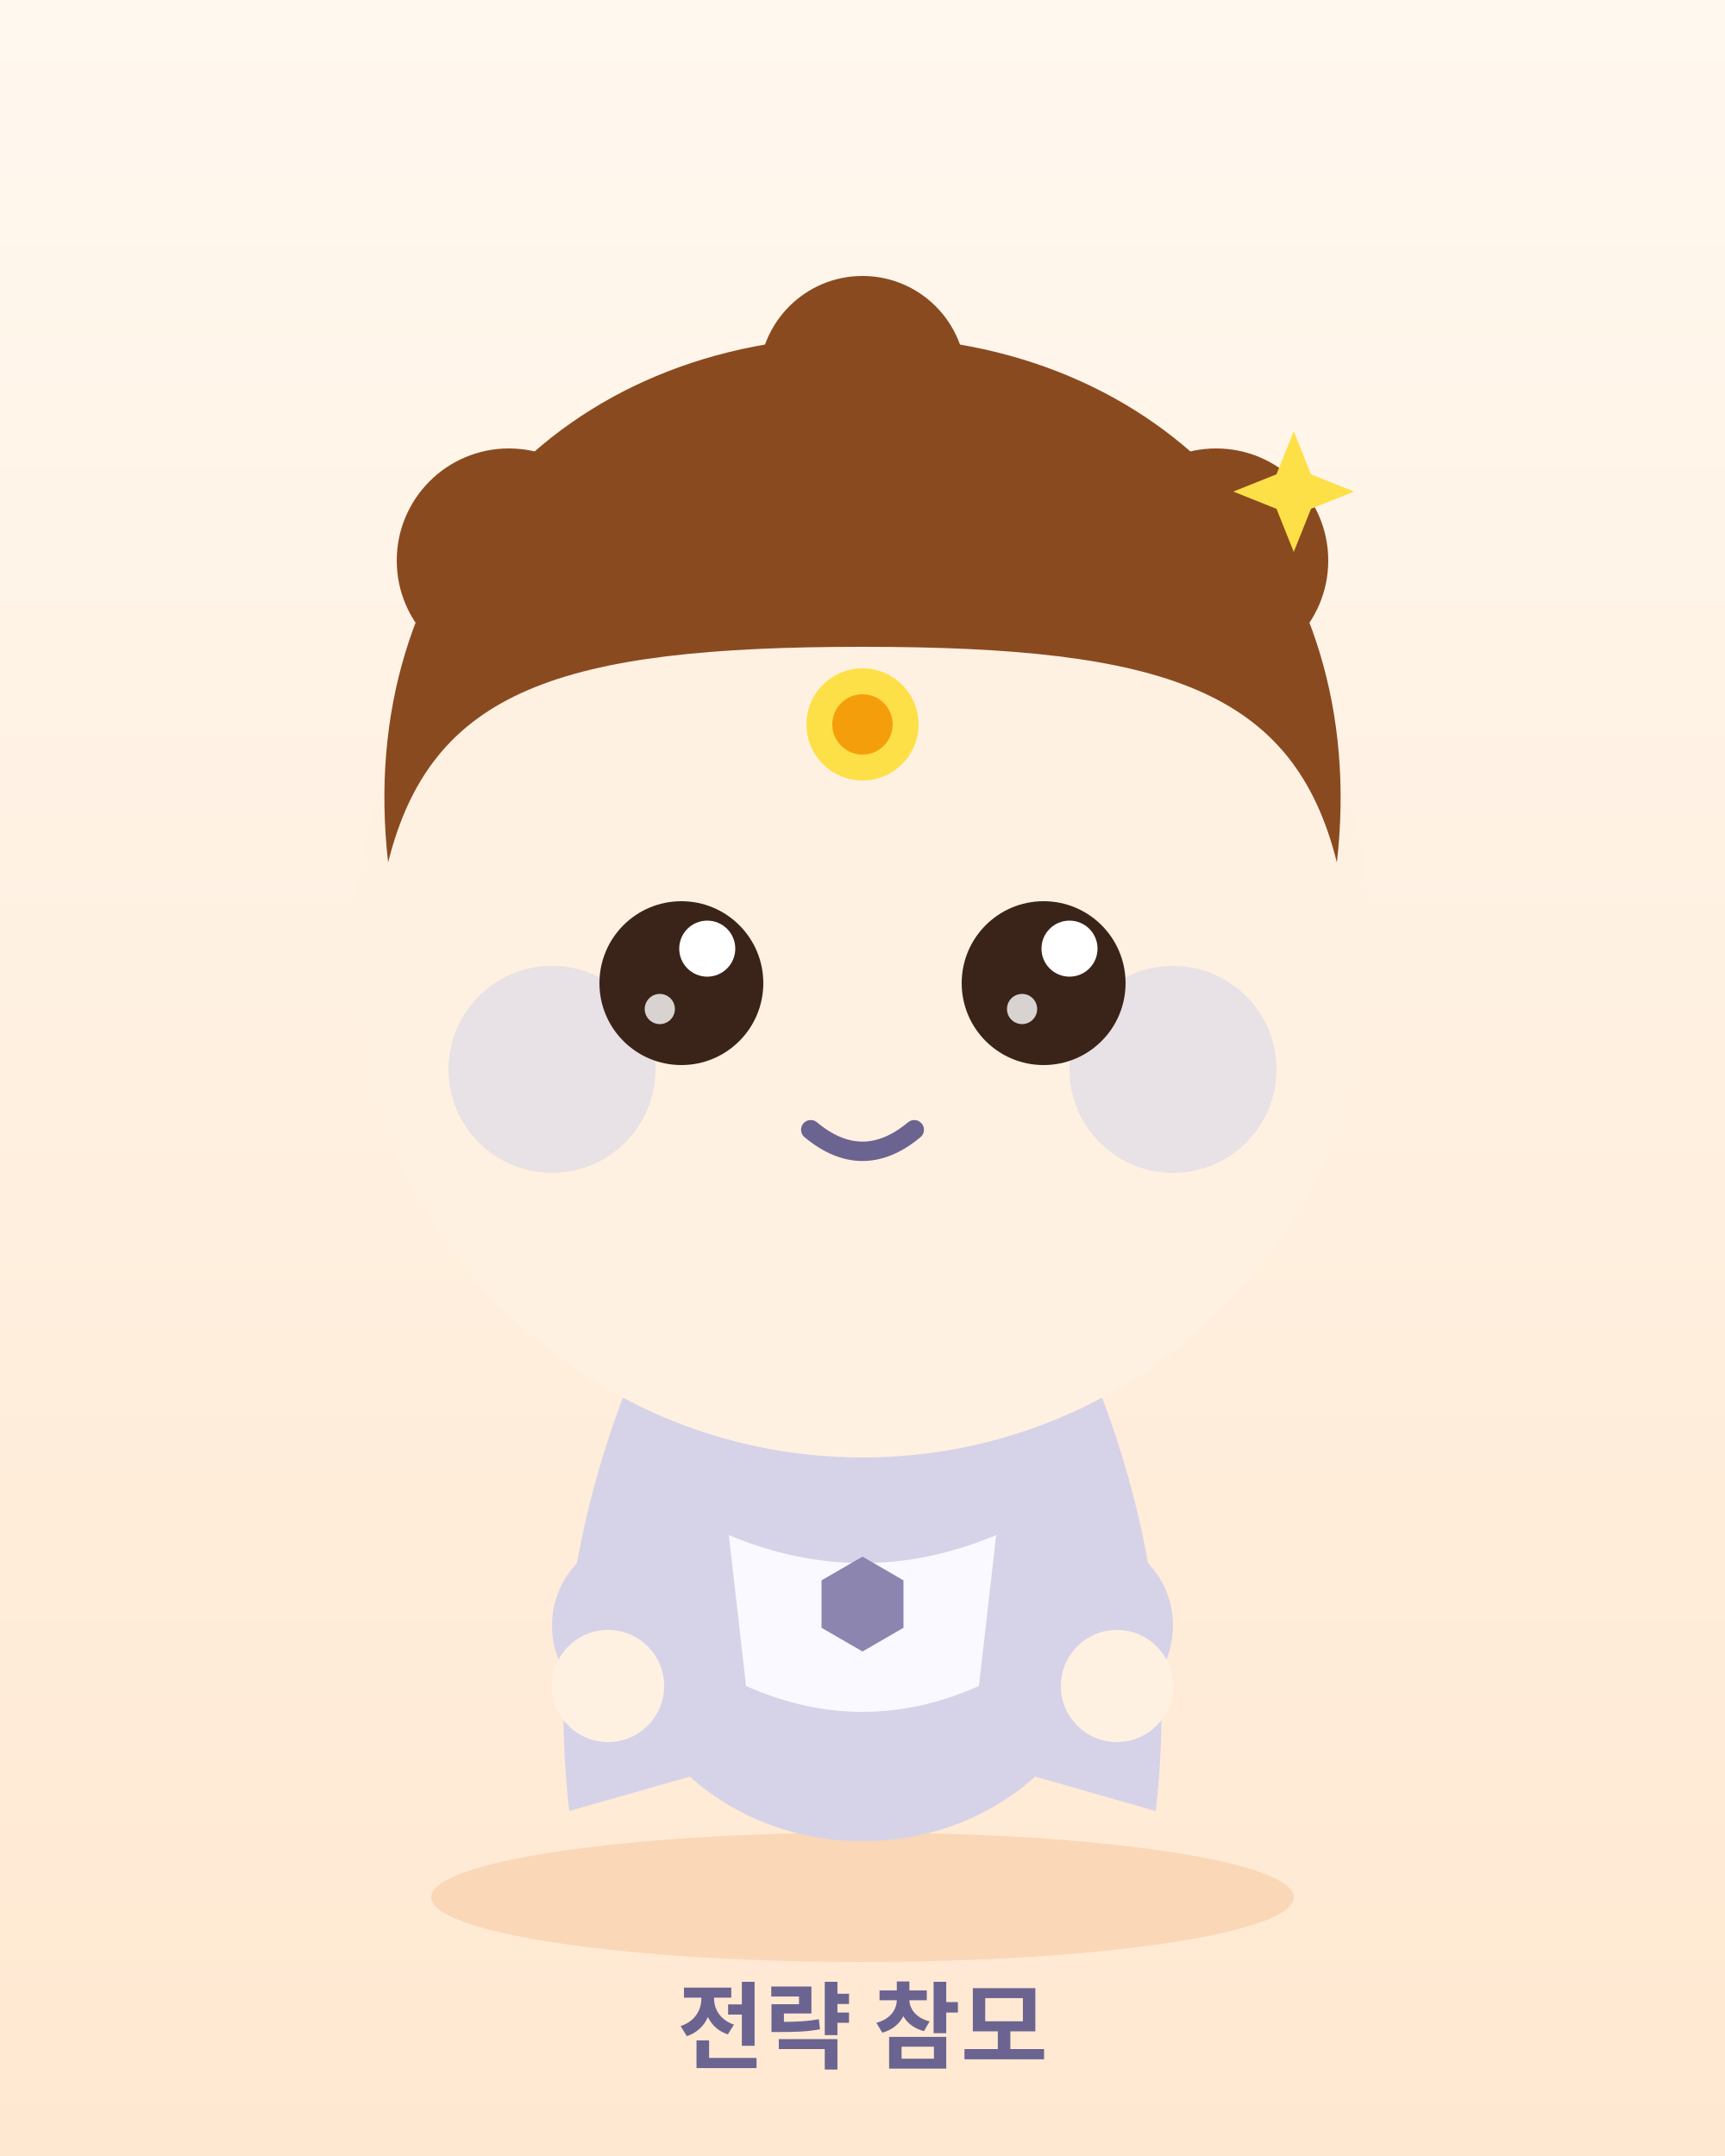
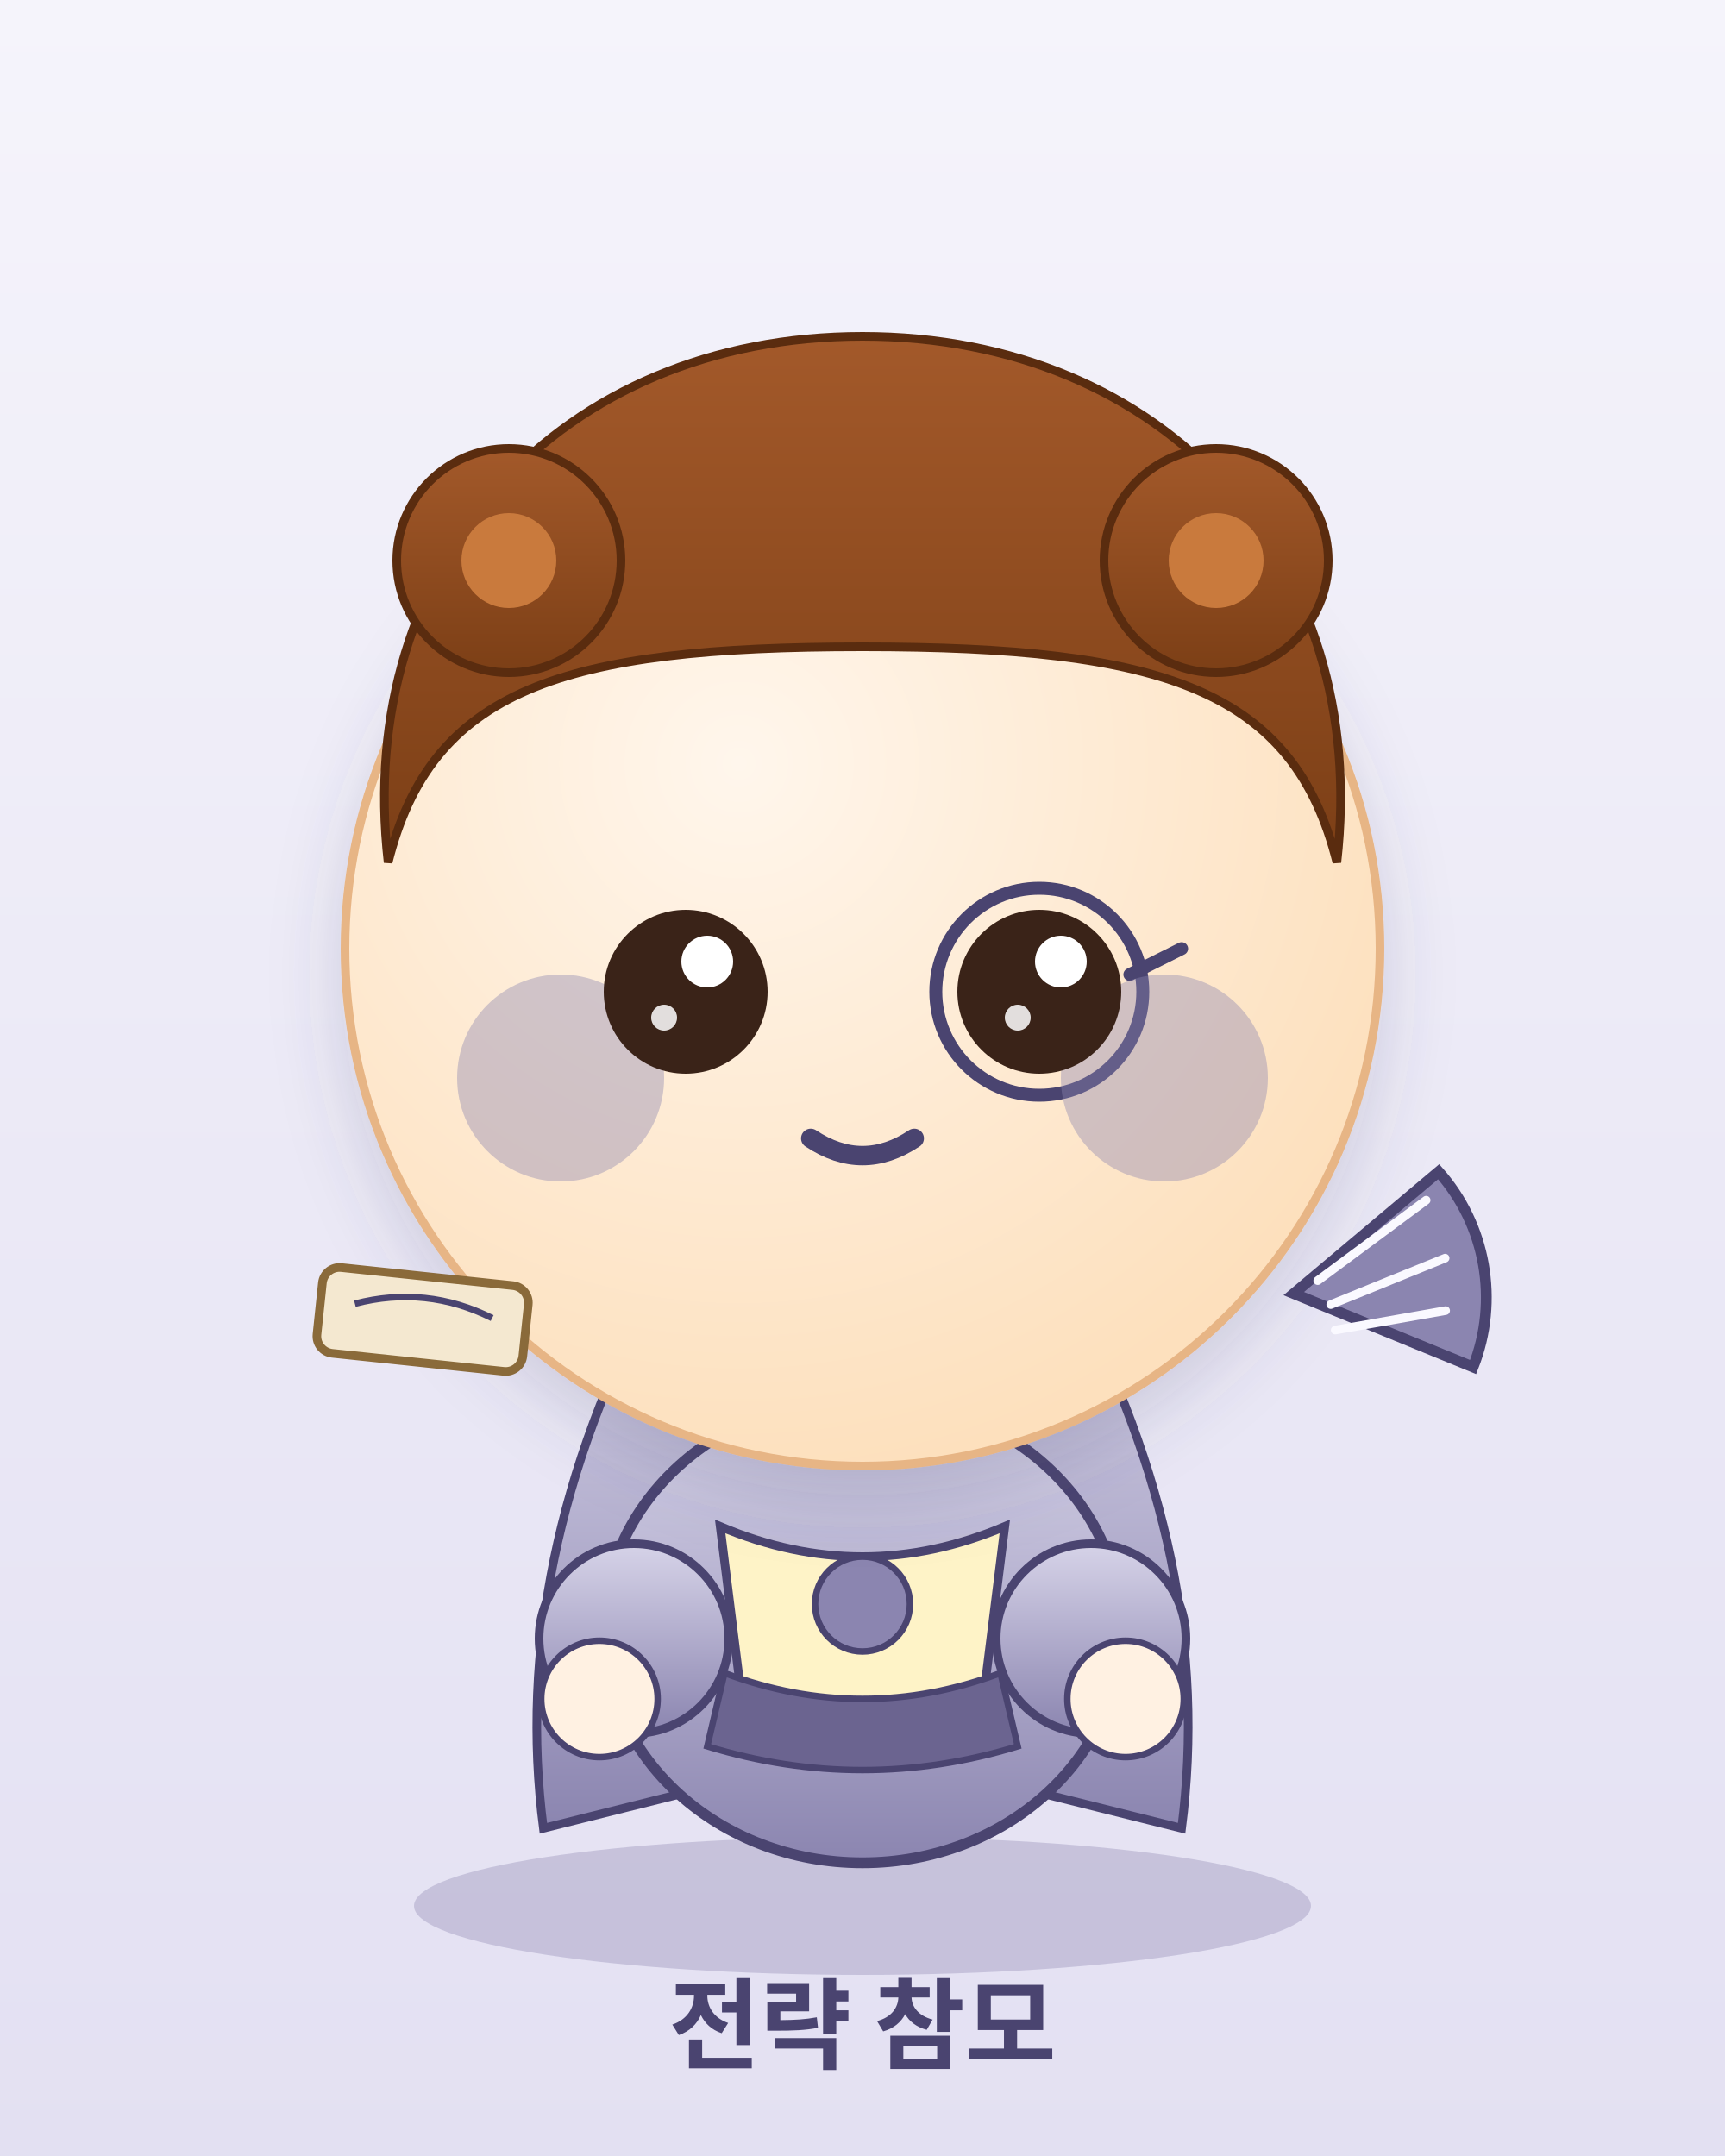
<svg xmlns="http://www.w3.org/2000/svg" width="400" height="500" viewBox="0 0 400 500">
  <defs>
-     <linearGradient id="bg" x1="0%" y1="0%" x2="0%" y2="100%">
-       <stop offset="0%" stop-color="#fff8ef" />
-       <stop offset="100%" stop-color="#ffe8d1" />
+     <linearGradient id="bgSTRATEGISTmale" x1="0%" y1="0%" x2="0%" y2="100%">
+       <stop offset="0%" stop-color="#f5f4fb" />
+       <stop offset="100%" stop-color="#e3e0f2" />
    </linearGradient>
+     <radialGradient id="faceSTRATEGISTmale" cx="38%" cy="32%" r="70%">
+       <stop offset="0%" stop-color="#fff6ec" />
+       <stop offset="100%" stop-color="#fde0bd" />
+     </radialGradient>
+     <linearGradient id="furSTRATEGISTmale" x1="0%" y1="0%" x2="0%" y2="100%">
+       <stop offset="0%" stop-color="#a3592a" />
+       <stop offset="100%" stop-color="#7c3f16" />
+     </linearGradient>
+     <linearGradient id="bodySTRATEGISTmale" x1="0%" y1="0%" x2="0%" y2="100%">
+       <stop offset="0%" stop-color="#d6d3e8" />
+       <stop offset="100%" stop-color="#8b85b0" />
+     </linearGradient>
+     <filter id="shadowSTRATEGISTmale" x="-30%" y="-30%" width="160%" height="160%">
+       <feDropShadow dx="0" dy="6" stdDeviation="8" flood-color="#4a4470" flood-opacity="0.18" />
+     </filter>
  </defs>
-   <rect width="400" height="500" fill="url(#bg)" />
-   <ellipse cx="200" cy="440" rx="100" ry="15" fill="#f5c398" opacity="0.5" />
-   <path d="M 155 300 Q 125 360 132 420 L 160 412 Q 158 360 178 305 Z" fill="#d6d3e8" />
-   <path d="M 245 300 Q 275 360 268 420 L 240 412 Q 242 360 222 305 Z" fill="#d6d3e8" />
-   <ellipse cx="200" cy="375" rx="57" ry="52" fill="#d6d3e8" />
-   <path d="M 169 356 Q 200 369 231 356 L 227 391 Q 200 403 173 391 Z" fill="#faf9ff" />
-   <polygon points="209.5,366.5 200.0,361.0 190.5,366.5 190.5,377.5 200.0,383.0 209.5,377.5" fill="#8b85b0" />
-   <circle cx="149" cy="377" r="21" fill="#d6d3e8" />
-   <circle cx="251" cy="377" r="21" fill="#d6d3e8" />
-   <circle cx="141" cy="391" r="13" fill="#fff1e2" />
-   <circle cx="259" cy="391" r="13" fill="#fff1e2" />
-   <circle cx="200" cy="220" r="118" fill="#fff1e2" />
-   <path d="M 90 200 C 82 130 130 78 200 78 C 270 78 318 130 310 200            C 300 160 270 150 200 150 C 130 150 100 160 90 200 Z" fill="#8a4a1f" />
-   <circle cx="118" cy="130" r="26" fill="#8a4a1f" />
-   <circle cx="282" cy="130" r="26" fill="#8a4a1f" />
-   <circle cx="200" cy="88" r="24" fill="#8a4a1f" />
-   <circle cx="200" cy="168" r="13" fill="#fde047" />
-   <circle cx="200" cy="168" r="7" fill="#f59e0b" />
-   <circle cx="128" cy="248" r="24" fill="#d6d3e8" opacity="0.55" />
-   <circle cx="272" cy="248" r="24" fill="#d6d3e8" opacity="0.55" />
-   <circle cx="158" cy="228" r="19" fill="#3a2318" />
-   <circle cx="242" cy="228" r="19" fill="#3a2318" />
-   <circle cx="164" cy="220" r="6.5" fill="#ffffff" />
-   <circle cx="248" cy="220" r="6.5" fill="#ffffff" />
-   <circle cx="153" cy="234" r="3.5" fill="#ffffff" opacity="0.8" />
-   <circle cx="237" cy="234" r="3.5" fill="#ffffff" opacity="0.8" />
-   <path d="M 188 262 Q 200 272 212 262" stroke="#6b6490" stroke-width="4.5" fill="none" stroke-linecap="round" />
-   <path d="M 300 100 l 4 10 l 10 4 l -10 4 l -4 10 l -4 -10 l -10 -4 l 10 -4 z" fill="#fde047" />
-   <text x="200" y="478" text-anchor="middle" font-family="Noto Sans CJK KR, sans-serif" font-size="22" font-weight="700" fill="#6b6490">전략 참모</text>
+   <rect width="400" height="500" fill="url(#bgSTRATEGISTmale)" />
+   <ellipse cx="200" cy="442" rx="104" ry="16" fill="#8b85b0" opacity="0.35" />
+   <path d="M 152 298 Q 118 362 126 424 L 158 416 Q 155 362 177 303 Z" fill="url(#bodySTRATEGISTmale)" stroke="#4a4470" stroke-width="2" />
+   <path d="M 248 298 Q 282 362 274 424 L 242 416 Q 245 362 223 303 Z" fill="url(#bodySTRATEGISTmale)" stroke="#4a4470" stroke-width="2" />
+   <ellipse cx="200" cy="378" rx="60" ry="54" fill="url(#bodySTRATEGISTmale)" stroke="#4a4470" stroke-width="2.5" />
+   <path d="M 167 354 Q 200 368 233 354 L 228 394 Q 200 407 172 394 Z" fill="#fef3c7" stroke="#4a4470" stroke-width="2" />
+   <circle cx="200" cy="372" r="11" fill="#8b85b0" stroke="#4a4470" stroke-width="1.5" />
+   <path d="M 168 388 Q 200 400 232 388 L 236 405 Q 200 416 164 405 Z" fill="#6b6490" stroke="#4a4470" stroke-width="1.5" />
+   <circle cx="147" cy="380" r="22" fill="url(#bodySTRATEGISTmale)" stroke="#4a4470" stroke-width="2" />
+   <circle cx="253" cy="380" r="22" fill="url(#bodySTRATEGISTmale)" stroke="#4a4470" stroke-width="2" />
+   <circle cx="139" cy="394" r="13.5" fill="#fff1e2" stroke="#4a4470" stroke-width="1.5" />
+   <circle cx="261" cy="394" r="13.5" fill="#fff1e2" stroke="#4a4470" stroke-width="1.5" />
+   <circle cx="200" cy="220" r="120" fill="url(#faceSTRATEGISTmale)" filter="url(#shadowSTRATEGISTmale)" stroke="#e7b585" stroke-width="2" />
+   <path d="M 90 200 C 82 130 130 78 200 78 C 270 78 318 130 310 200            C 300 160 270 150 200 150 C 130 150 100 160 90 200 Z" fill="url(#furSTRATEGISTmale)" stroke="#5a2c0f" stroke-width="2" />
+   <circle cx="118" cy="130" r="26" fill="url(#furSTRATEGISTmale)" stroke="#5a2c0f" stroke-width="2" />
+   <circle cx="282" cy="130" r="26" fill="url(#furSTRATEGISTmale)" stroke="#5a2c0f" stroke-width="2" />
+   <circle cx="118" cy="130" r="11" fill="#c97a3d" />
+   <circle cx="282" cy="130" r="11" fill="#c97a3d" />
+   <circle cx="241" cy="230" r="24" fill="none" stroke="#4a4470" stroke-width="3" />
+   <path d="M 262 226 L 274 220" stroke="#4a4470" stroke-width="3" stroke-linecap="round" />
+   <circle cx="130" cy="250" r="24" fill="#8b85b0" opacity="0.4" />
+   <circle cx="270" cy="250" r="24" fill="#8b85b0" opacity="0.4" />
+   <circle cx="159" cy="230" r="19" fill="#3a2318" />
+   <circle cx="241" cy="230" r="19" fill="#3a2318" />
+   <circle cx="164" cy="223" r="6" fill="#ffffff" />
+   <circle cx="246" cy="223" r="6" fill="#ffffff" />
+   <circle cx="154" cy="236" r="3" fill="#ffffff" opacity="0.85" />
+   <circle cx="236" cy="236" r="3" fill="#ffffff" opacity="0.85" />
+   <path d="M 188 264 Q 200 272 212 264" stroke="#4a4470" stroke-width="4.5" fill="none" stroke-linecap="round" />
+   <g transform="translate(300 300) rotate(-10)">
+     <path d="M 0 0 L 38 -22 A 44 44 0 0 1 38 24 Z" fill="#8b85b0" stroke="#4a4470" stroke-width="2.5" />
+     <path d="M 6 -2 L 34 -16 M 8 4 L 36 -2 M 8 10 L 34 10" stroke="#faf9ff" stroke-width="2" stroke-linecap="round" />
+   </g>
+   <g transform="translate(98 306) rotate(6)">
+     <rect x="-24" y="-10" width="48" height="20" rx="4" fill="#f4e8d0" stroke="#8a6a3a" stroke-width="2" />
+     <path d="M -16 -2 Q 0 -8 16 -2" stroke="#4a4470" stroke-width="1.5" fill="none" />
+   </g>
+   <text x="200" y="478" text-anchor="middle" font-family="Noto Sans CJK KR, sans-serif" font-size="23" font-weight="700" fill="#4a4470">전략 참모</text>
</svg>
